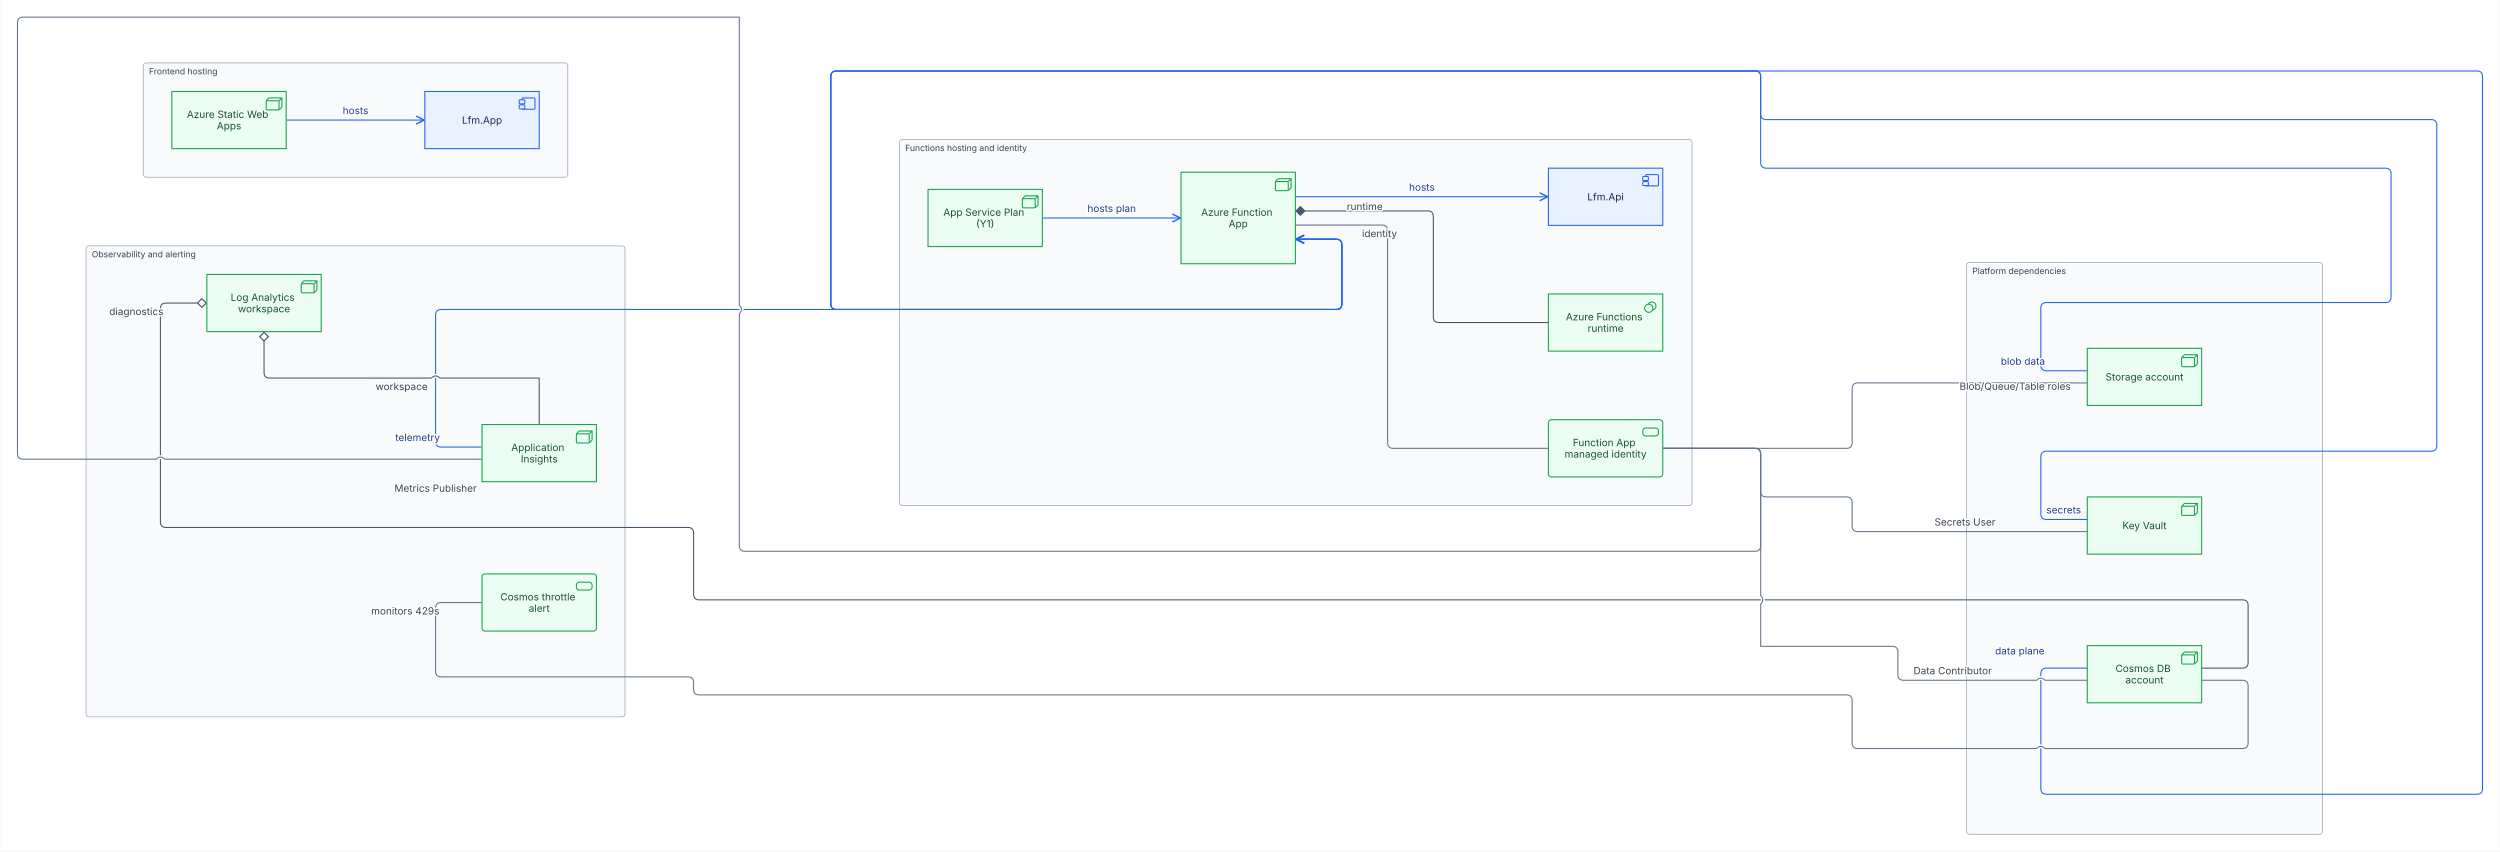
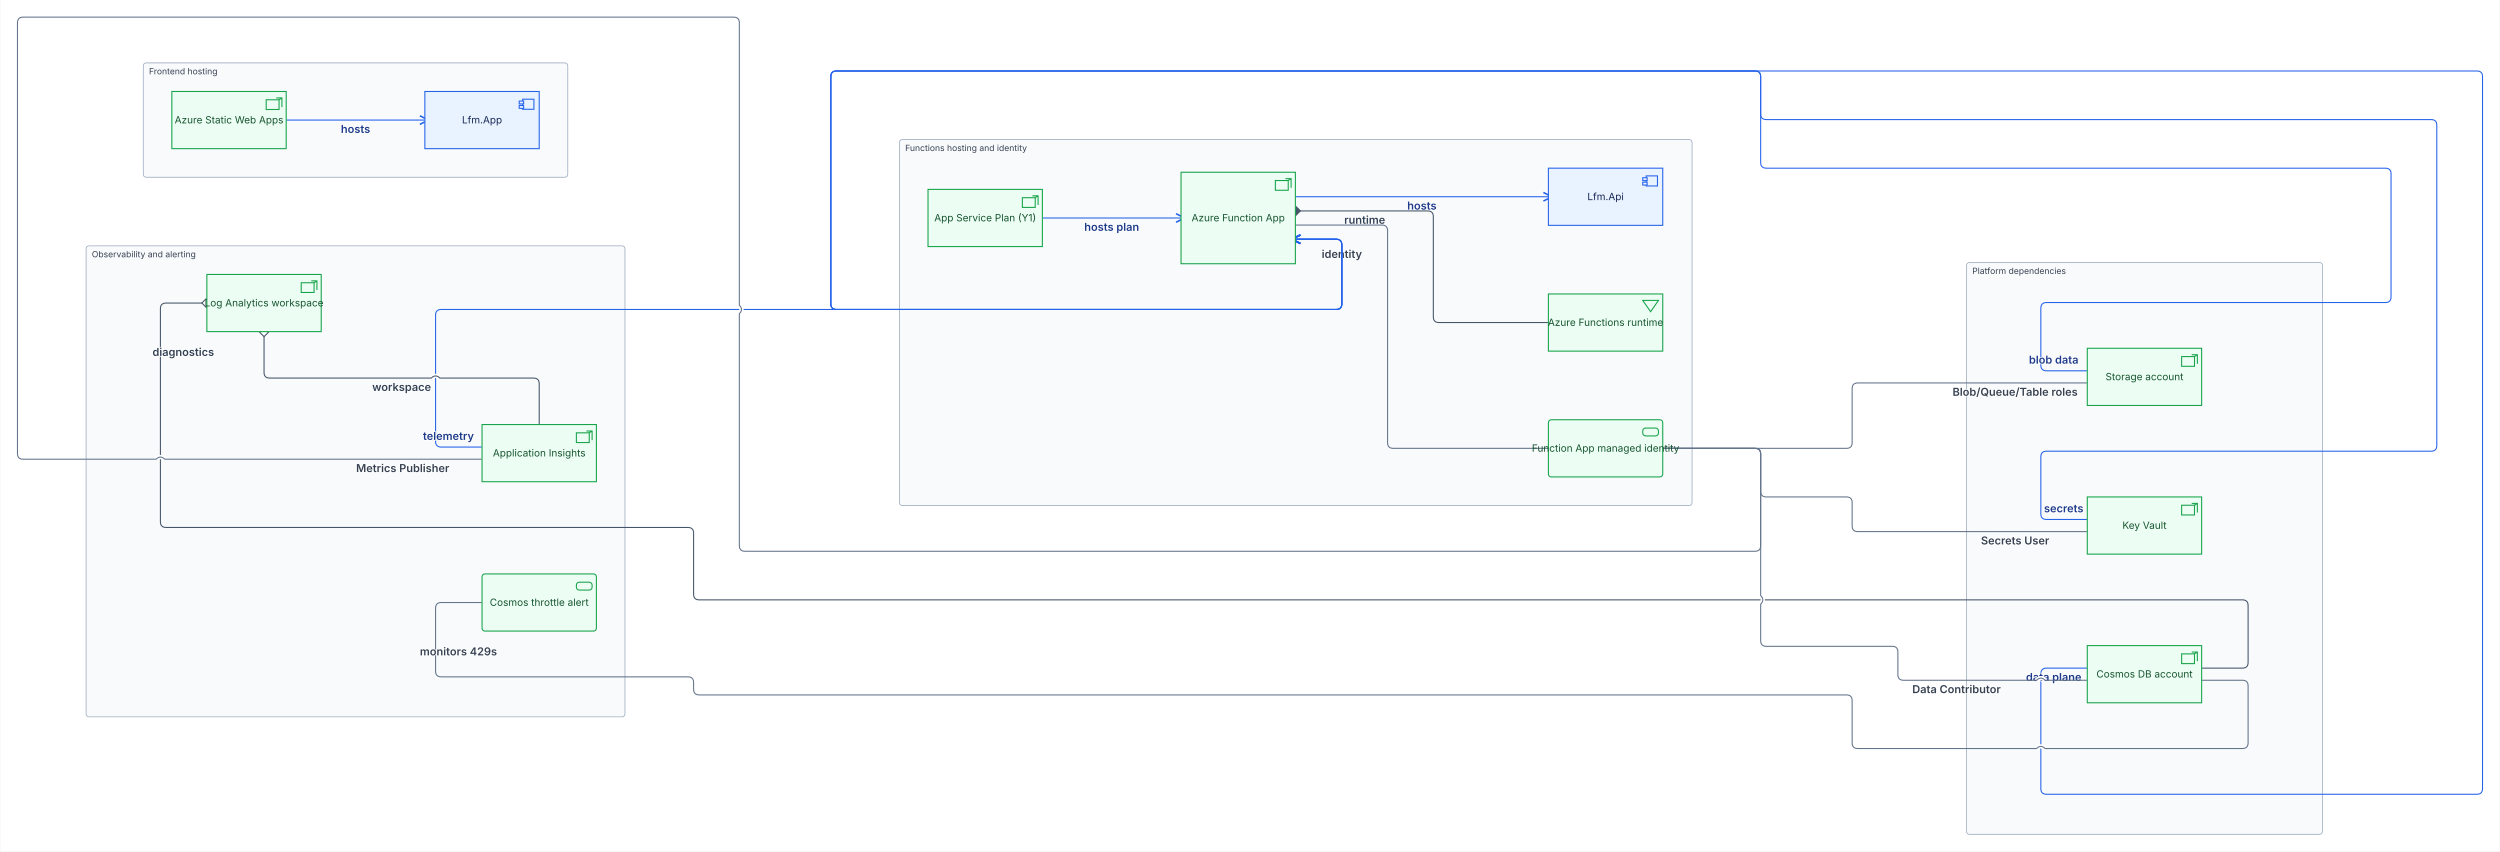
<svg xmlns="http://www.w3.org/2000/svg" width="3497" height="1191" viewBox="-12.0 -12.0 3497.0 1191.3">
  <rect x="-12.0" y="-12.0" width="3497.0" height="1191.3" fill="#ffffff" />
-   <g font-family="Inter, Arial, sans-serif" font-size="14.0">
+   <g font-family="Inter, Arial, sans-serif" font-size="14">
    <g data-dediren-group-id="technology-usage-frontend-hosting">
-       <rect x="188.0" y="76.0" width="594.0" height="160.0" rx="4.0" fill="#f8fafc" stroke="#94a3b8" stroke-width="1.0" />
-       <text x="196.0" y="92.0" fill="#374151" font-size="12.0">Frontend hosting</text>
+       <rect x="188.0" y="76.0" width="594.0" height="160.0" rx="4" fill="#f8fafc" stroke="#94a3b8" stroke-width="1" />
+       <text x="196.0" y="92.0" fill="#374151" font-size="12">Frontend hosting</text>
    </g>
    <g data-dediren-group-id="technology-usage-functions-hosting">
-       <rect x="1246.0" y="183.3" width="1109.0" height="512.0" rx="4.0" fill="#f8fafc" stroke="#94a3b8" stroke-width="1.0" />
-       <text x="1254.0" y="199.3" fill="#374151" font-size="12.0">Functions hosting and identity</text>
+       <rect x="1246.0" y="183.3" width="1109.0" height="512.0" rx="4" fill="#f8fafc" stroke="#94a3b8" stroke-width="1" />
+       <text x="1254.0" y="199.3" fill="#374151" font-size="12">Functions hosting and identity</text>
    </g>
    <g data-dediren-group-id="technology-usage-platform-dependencies">
-       <rect x="2739.0" y="355.3" width="498.0" height="800.0" rx="4.0" fill="#f8fafc" stroke="#94a3b8" stroke-width="1.0" />
-       <text x="2747.0" y="371.3" fill="#374151" font-size="12.0">Platform dependencies</text>
+       <rect x="2739.0" y="355.3" width="498.0" height="800.0" rx="4" fill="#f8fafc" stroke="#94a3b8" stroke-width="1" />
+       <text x="2747.0" y="371.3" fill="#374151" font-size="12">Platform dependencies</text>
    </g>
    <g data-dediren-group-id="technology-usage-observability">
-       <rect x="108.0" y="332.0" width="754.0" height="659.0" rx="4.0" fill="#f8fafc" stroke="#94a3b8" stroke-width="1.0" />
-       <text x="116.0" y="348.0" fill="#374151" font-size="12.0">Observability and alerting</text>
+       <rect x="108.0" y="332.0" width="754.0" height="659.0" rx="4" fill="#f8fafc" stroke="#94a3b8" stroke-width="1" />
+       <text x="116.0" y="348.0" fill="#374151" font-size="12">Observability and alerting</text>
    </g>
    <g data-dediren-edge-id="swa-hosts-app">
-       <defs>
-         <marker id="marker-end-swa-hosts-app" data-dediren-edge-marker-end="open_arrow" markerWidth="9" markerHeight="9" refX="8" refY="4.5" orient="auto" markerUnits="strokeWidth">
-           <path d="M 1 1 L 8 4.5 L 1 8" fill="none" stroke="#2563eb" stroke-width="1.3" stroke-linecap="round" stroke-linejoin="round" />
-         </marker>
-       </defs>
+       <marker id="marker-end-swa-hosts-app" data-dediren-edge-marker-end="open_arrow" markerWidth="10" markerHeight="10" refX="5" refY="5" orient="auto">
+         <path d="M 1 1 L 9 5 L 1 9" fill="none" stroke="#2563eb" stroke-width="1.5" />
+       </marker>
      <path d="M 389.0 156.0 L 581.0 156.0" fill="none" stroke="#2563eb" stroke-width="1.5" stroke-linecap="round" stroke-linejoin="round" marker-end="url(#marker-end-swa-hosts-app)" />
-       <text x="485.0" y="147.6" text-anchor="middle" fill="#1e3a8a" stroke="#ffffff" stroke-width="4" stroke-linejoin="round" paint-order="stroke">hosts</text>
+       <text x="485.0" y="174.0" text-anchor="middle" fill="none" font-size="15.4" font-weight="600" stroke="#ffffff" stroke-width="2">hosts</text>
+       <text x="485.0" y="174.0" text-anchor="middle" fill="#1e3a8a" font-size="15.4" font-weight="600">hosts</text>
    </g>
    <g data-dediren-edge-id="function-app-hosts-api">
-       <defs>
-         <marker id="marker-end-function-app-hosts-api" data-dediren-edge-marker-end="open_arrow" markerWidth="9" markerHeight="9" refX="8" refY="4.5" orient="auto" markerUnits="strokeWidth">
-           <path d="M 1 1 L 8 4.5 L 1 8" fill="none" stroke="#2563eb" stroke-width="1.3" stroke-linecap="round" stroke-linejoin="round" />
-         </marker>
-       </defs>
+       <marker id="marker-end-function-app-hosts-api" data-dediren-edge-marker-end="open_arrow" markerWidth="10" markerHeight="10" refX="5" refY="5" orient="auto">
+         <path d="M 1 1 L 9 5 L 1 9" fill="none" stroke="#2563eb" stroke-width="1.5" />
+       </marker>
      <path d="M 1801.0 263.3 L 2153.0 263.3" fill="none" stroke="#2563eb" stroke-width="1.5" stroke-linecap="round" stroke-linejoin="round" marker-end="url(#marker-end-function-app-hosts-api)" />
-       <text x="1977.0" y="254.9" text-anchor="middle" fill="#1e3a8a" stroke="#ffffff" stroke-width="4" stroke-linejoin="round" paint-order="stroke">hosts</text>
+       <text x="1977.0" y="281.3" text-anchor="middle" fill="none" font-size="15.4" font-weight="600" stroke="#ffffff" stroke-width="2">hosts</text>
+       <text x="1977.0" y="281.3" text-anchor="middle" fill="#1e3a8a" font-size="15.4" font-weight="600">hosts</text>
    </g>
    <g data-dediren-edge-id="plan-serves-function-app">
-       <defs>
-         <marker id="marker-end-plan-serves-function-app" data-dediren-edge-marker-end="open_arrow" markerWidth="9" markerHeight="9" refX="8" refY="4.5" orient="auto" markerUnits="strokeWidth">
-           <path d="M 1 1 L 8 4.5 L 1 8" fill="none" stroke="#2563eb" stroke-width="1.3" stroke-linecap="round" stroke-linejoin="round" />
-         </marker>
-       </defs>
+       <marker id="marker-end-plan-serves-function-app" data-dediren-edge-marker-end="open_arrow" markerWidth="10" markerHeight="10" refX="5" refY="5" orient="auto">
+         <path d="M 1 1 L 9 5 L 1 9" fill="none" stroke="#2563eb" stroke-width="1.5" />
+       </marker>
      <path d="M 1447.0 293.0 L 1639.0 293.0" fill="none" stroke="#2563eb" stroke-width="1.5" stroke-linecap="round" stroke-linejoin="round" marker-end="url(#marker-end-plan-serves-function-app)" />
-       <text x="1543.0" y="284.6" text-anchor="middle" fill="#1e3a8a" stroke="#ffffff" stroke-width="4" stroke-linejoin="round" paint-order="stroke">hosts plan</text>
+       <text x="1543.0" y="311.0" text-anchor="middle" fill="none" font-size="15.4" font-weight="600" stroke="#ffffff" stroke-width="2">hosts plan</text>
+       <text x="1543.0" y="311.0" text-anchor="middle" fill="#1e3a8a" font-size="15.4" font-weight="600">hosts plan</text>
    </g>
    <g data-dediren-edge-id="function-app-composes-runtime">
-       <defs>
-         <marker id="marker-start-function-app-composes-runtime" data-dediren-edge-marker-start="filled_diamond" markerWidth="10" markerHeight="10" refX="1" refY="5" orient="auto" markerUnits="strokeWidth">
-           <path d="M 1 5 L 5 1 L 9 5 L 5 9 z" fill="#475569" stroke="#475569" stroke-width="1.1" />
-         </marker>
-       </defs>
+       <marker id="marker-start-function-app-composes-runtime" data-dediren-edge-marker-start="filled_diamond" markerWidth="10" markerHeight="10" refX="5" refY="5" orient="auto">
+         <path d="M 1 5 L 5 1 L 9 5 L 5 9 Z" fill="#475569" stroke="#475569" stroke-width="1" />
+       </marker>
      <path d="M 1801.0 283.1 L 1985.0 283.1 Q 1993.0 283.1 1993.0 291.1 L 1993.0 431.3 Q 1993.0 439.3 2001.0 439.3 L 2153.0 439.3" fill="none" stroke="#475569" stroke-width="1.5" stroke-linecap="round" stroke-linejoin="round" marker-start="url(#marker-start-function-app-composes-runtime)" />
-       <text x="1897.0" y="281.9" text-anchor="middle" fill="#334155" stroke="#ffffff" stroke-width="4" stroke-linejoin="round" paint-order="stroke">runtime</text>
+       <text x="1897.0" y="301.1" text-anchor="middle" fill="none" font-size="15.4" font-weight="600" stroke="#ffffff" stroke-width="2">runtime</text>
+       <text x="1897.0" y="301.1" text-anchor="middle" fill="#334155" font-size="15.4" font-weight="600">runtime</text>
    </g>
    <g data-dediren-edge-id="function-app-has-managed-identity">
      <path d="M 1801.0 302.9 L 1921.0 302.9 Q 1929.0 302.9 1929.0 310.9 L 1929.0 607.3 Q 1929.0 615.3 1937.0 615.3 L 2153.0 615.3" fill="none" stroke="#64748b" stroke-width="1.5" stroke-linecap="round" stroke-linejoin="round" />
-       <text x="1917.7" y="319.7" text-anchor="middle" fill="#374151" stroke="#ffffff" stroke-width="4" stroke-linejoin="round" paint-order="stroke">identity</text>
+       <text x="1865.0" y="348.9" text-anchor="middle" fill="none" font-size="15.4" font-weight="600" stroke="#ffffff" stroke-width="2">identity</text>
+       <text x="1865.0" y="348.9" text-anchor="middle" fill="#374151" font-size="15.4" font-weight="600">identity</text>
    </g>
    <g data-dediren-edge-id="cosmos-serves-function-app">
-       <defs>
-         <marker id="marker-end-cosmos-serves-function-app" data-dediren-edge-marker-end="open_arrow" markerWidth="9" markerHeight="9" refX="8" refY="4.5" orient="auto" markerUnits="strokeWidth">
-           <path d="M 1 1 L 8 4.5 L 1 8" fill="none" stroke="#2563eb" stroke-width="1.3" stroke-linecap="round" stroke-linejoin="round" />
-         </marker>
-       </defs>
+       <marker id="marker-end-cosmos-serves-function-app" data-dediren-edge-marker-end="open_arrow" markerWidth="10" markerHeight="10" refX="5" refY="5" orient="auto">
+         <path d="M 1 1 L 9 5 L 1 9" fill="none" stroke="#2563eb" stroke-width="1.5" />
+       </marker>
      <path d="M 2907.0 922.8 L 2851.0 922.8 Q 2843.0 922.8 2843.0 930.8 L 2843.0 1091.3 Q 2843.0 1099.3 2851.0 1099.3 L 2988.0 1099.3 L 3269.0 1099.3 L 3453.0 1099.3 Q 3461.0 1099.3 3461.0 1091.3 L 3461.0 95.3 Q 3461.0 87.3 3453.0 87.3 L 2988.0 87.3 L 1800.5 87.3 L 1158.0 87.3 Q 1150.0 87.3 1150.0 95.3 L 1150.0 413.0 Q 1150.0 421.0 1158.0 421.0 L 1214.0 421.0 L 1366.5 421.0 L 1543.0 421.0 L 1720.0 421.0 L 1857.0 421.0 Q 1865.0 421.0 1865.0 413.0 L 1865.0 330.7 Q 1865.0 322.7 1857.0 322.7 L 1801.0 322.7" fill="none" stroke="#2563eb" stroke-width="1.5" stroke-linecap="round" stroke-linejoin="round" marker-end="url(#marker-end-cosmos-serves-function-app)" />
-       <text x="2813.6" y="903.6" text-anchor="middle" fill="#1e3a8a" stroke="#ffffff" stroke-width="4" stroke-linejoin="round" paint-order="stroke">data plane</text>
+       <text x="2861.0" y="940.8" text-anchor="middle" fill="none" font-size="15.4" font-weight="600" stroke="#ffffff" stroke-width="2">data plane</text>
+       <text x="2861.0" y="940.8" text-anchor="middle" fill="#1e3a8a" font-size="15.4" font-weight="600">data plane</text>
    </g>
    <g data-dediren-edge-id="storage-serves-function-app">
-       <defs>
-         <marker id="marker-end-storage-serves-function-app" data-dediren-edge-marker-end="open_arrow" markerWidth="9" markerHeight="9" refX="8" refY="4.5" orient="auto" markerUnits="strokeWidth">
-           <path d="M 1 1 L 8 4.5 L 1 8" fill="none" stroke="#2563eb" stroke-width="1.3" stroke-linecap="round" stroke-linejoin="round" />
-         </marker>
-       </defs>
+       <marker id="marker-end-storage-serves-function-app" data-dediren-edge-marker-end="open_arrow" markerWidth="10" markerHeight="10" refX="5" refY="5" orient="auto">
+         <path d="M 1 1 L 9 5 L 1 9" fill="none" stroke="#2563eb" stroke-width="1.5" />
+       </marker>
      <path d="M 2907.0 506.8 L 2851.0 506.8 Q 2843.0 506.8 2843.0 498.8 L 2843.0 419.3 Q 2843.0 411.3 2851.0 411.3 L 2988.0 411.3 L 3269.0 411.3 L 3325.0 411.3 Q 3333.0 411.3 3333.0 403.3 L 3333.0 231.3 Q 3333.0 223.3 3325.0 223.3 L 2988.0 223.3 L 2459.0 223.3 Q 2451.0 223.3 2451.0 215.3 L 2451.0 95.3 Q 2451.0 87.3 2443.0 87.3 L 1800.5 87.3 L 1158.0 87.3 Q 1150.0 87.3 1150.0 95.3 L 1150.0 413.0 Q 1150.0 421.0 1158.0 421.0 L 1214.0 421.0 L 1366.5 421.0 L 1543.0 421.0 L 1720.0 421.0 L 1857.0 421.0 Q 1865.0 421.0 1865.0 413.0 L 1865.0 330.7 Q 1865.0 322.7 1857.0 322.7 L 1801.0 322.7" fill="none" stroke="#2563eb" stroke-width="1.5" stroke-linecap="round" stroke-linejoin="round" marker-end="url(#marker-end-storage-serves-function-app)" />
-       <text x="2817.9" y="498.4" text-anchor="middle" fill="#1e3a8a" stroke="#ffffff" stroke-width="4" stroke-linejoin="round" paint-order="stroke">blob data</text>
+       <text x="2861.0" y="496.8" text-anchor="middle" fill="none" font-size="15.4" font-weight="600" stroke="#ffffff" stroke-width="2">blob data</text>
+       <text x="2861.0" y="496.8" text-anchor="middle" fill="#1e3a8a" font-size="15.4" font-weight="600">blob data</text>
    </g>
    <g data-dediren-edge-id="key-vault-serves-function-app">
-       <defs>
-         <marker id="marker-end-key-vault-serves-function-app" data-dediren-edge-marker-end="open_arrow" markerWidth="9" markerHeight="9" refX="8" refY="4.5" orient="auto" markerUnits="strokeWidth">
-           <path d="M 1 1 L 8 4.5 L 1 8" fill="none" stroke="#2563eb" stroke-width="1.3" stroke-linecap="round" stroke-linejoin="round" />
-         </marker>
-       </defs>
+       <marker id="marker-end-key-vault-serves-function-app" data-dediren-edge-marker-end="open_arrow" markerWidth="10" markerHeight="10" refX="5" refY="5" orient="auto">
+         <path d="M 1 1 L 9 5 L 1 9" fill="none" stroke="#2563eb" stroke-width="1.5" />
+       </marker>
      <path d="M 2907.0 714.8 L 2851.0 714.8 Q 2843.0 714.8 2843.0 706.8 L 2843.0 627.3 Q 2843.0 619.3 2851.0 619.3 L 2988.0 619.3 L 3269.0 619.3 L 3389.0 619.3 Q 3397.0 619.3 3397.0 611.3 L 3397.0 163.3 Q 3397.0 155.3 3389.0 155.3 L 2988.0 155.3 L 2459.0 155.3 Q 2451.0 155.3 2451.0 147.3 L 2451.0 95.3 Q 2451.0 87.3 2443.0 87.3 L 1800.5 87.3 L 1158.0 87.3 Q 1150.0 87.3 1150.0 95.3 L 1150.0 413.0 Q 1150.0 421.0 1158.0 421.0 L 1214.0 421.0 L 1366.5 421.0 L 1543.0 421.0 L 1720.0 421.0 L 1857.0 421.0 Q 1865.0 421.0 1865.0 413.0 L 1865.0 330.7 Q 1865.0 322.7 1857.0 322.7 L 1801.0 322.7" fill="none" stroke="#2563eb" stroke-width="1.5" stroke-linecap="round" stroke-linejoin="round" marker-end="url(#marker-end-key-vault-serves-function-app)" />
-       <text x="2875.0" y="706.4" text-anchor="middle" fill="#1e3a8a" stroke="#ffffff" stroke-width="4" stroke-linejoin="round" paint-order="stroke">secrets</text>
+       <text x="2875.0" y="704.8" text-anchor="middle" fill="none" font-size="15.4" font-weight="600" stroke="#ffffff" stroke-width="2">secrets</text>
+       <text x="2875.0" y="704.8" text-anchor="middle" fill="#1e3a8a" font-size="15.4" font-weight="600">secrets</text>
    </g>
    <g data-dediren-edge-id="app-insights-serves-function-app">
-       <defs>
-         <marker id="marker-end-app-insights-serves-function-app" data-dediren-edge-marker-end="open_arrow" markerWidth="9" markerHeight="9" refX="8" refY="4.5" orient="auto" markerUnits="strokeWidth">
-           <path d="M 1 1 L 8 4.5 L 1 8" fill="none" stroke="#2563eb" stroke-width="1.3" stroke-linecap="round" stroke-linejoin="round" />
-         </marker>
-       </defs>
+       <marker id="marker-end-app-insights-serves-function-app" data-dediren-edge-marker-end="open_arrow" markerWidth="10" markerHeight="10" refX="5" refY="5" orient="auto">
+         <path d="M 1 1 L 9 5 L 1 9" fill="none" stroke="#2563eb" stroke-width="1.5" />
+       </marker>
      <path d="M 661.0 613.5 L 605.0 613.5 Q 597.0 613.5 597.0 605.5 L 597.0 429.0 Q 597.0 421.0 605.0 421.0 L 741.5 421.0 L 894.0 421.0 L 1214.0 421.0 L 1366.5 421.0 L 1543.0 421.0 L 1720.0 421.0 L 1857.0 421.0 Q 1865.0 421.0 1865.0 413.0 L 1865.0 330.7 Q 1865.0 322.7 1857.0 322.7 L 1801.0 322.7" fill="none" stroke="#2563eb" stroke-width="1.5" stroke-linecap="round" stroke-linejoin="round" marker-end="url(#marker-end-app-insights-serves-function-app)" />
-       <text x="571.9" y="605.1" text-anchor="middle" fill="#1e3a8a" stroke="#ffffff" stroke-width="4" stroke-linejoin="round" paint-order="stroke">telemetry</text>
+       <text x="615.0" y="603.5" text-anchor="middle" fill="none" font-size="15.4" font-weight="600" stroke="#ffffff" stroke-width="2">telemetry</text>
+       <text x="615.0" y="603.5" text-anchor="middle" fill="#1e3a8a" font-size="15.4" font-weight="600">telemetry</text>
    </g>
    <g data-dediren-edge-id="log-analytics-aggregates-app-insights">
-       <defs>
-         <marker id="marker-start-log-analytics-aggregates-app-insights" data-dediren-edge-marker-start="hollow_diamond" markerWidth="10" markerHeight="10" refX="1" refY="5" orient="auto" markerUnits="strokeWidth">
-           <path d="M 1 5 L 5 1 L 9 5 L 5 9 z" fill="#ffffff" stroke="#475569" stroke-width="1.1" />
-         </marker>
-       </defs>
+       <marker id="marker-start-log-analytics-aggregates-app-insights" data-dediren-edge-marker-start="hollow_diamond" markerWidth="10" markerHeight="10" refX="5" refY="5" orient="auto">
+         <path d="M 1 5 L 5 1 L 9 5 L 5 9 Z" fill="#ffffff" stroke="#475569" stroke-width="1" />
+       </marker>
      <g data-dediren-line-jump-masks="log-analytics-aggregates-app-insights">
-         <path d="M 591.0 517.0 Q 597.0 511.0 603.0 517.0" fill="none" stroke="#ffffff" stroke-width="5.5" stroke-linecap="round" stroke-linejoin="round" />
-       </g>
-       <path d="M 357.0 453.0 L 357.0 509.0 Q 357.0 517.0 365.0 517.0 L 591.0 517.0 Q 597.0 511.0 603.0 517.0 L 742.0 517.0 L 742.0 581.0" fill="none" stroke="#475569" stroke-width="1.5" stroke-linecap="round" stroke-linejoin="round" marker-start="url(#marker-start-log-analytics-aggregates-app-insights)" />
-       <text x="549.5" y="533.8" text-anchor="middle" fill="#334155" stroke="#ffffff" stroke-width="4" stroke-linejoin="round" paint-order="stroke">workspace</text>
+         <path d="M 591.0 517.0 Q 597.0 511.0 603.0 517.0" fill="none" stroke="#ffffff" stroke-width="6" />
+       </g>
+       <path d="M 357.0 453.0 L 357.0 509.0 Q 357.0 517.0 365.0 517.0 L 591.0 517.0 Q 597.0 511.0 603.0 517.0 L 734.0 517.0 Q 742.0 517.0 742.0 525.0 L 742.0 581.0" fill="none" stroke="#475569" stroke-width="1.5" stroke-linecap="round" stroke-linejoin="round" marker-start="url(#marker-start-log-analytics-aggregates-app-insights)" />
+       <text x="549.5" y="535.0" text-anchor="middle" fill="none" font-size="15.4" font-weight="600" stroke="#ffffff" stroke-width="2">workspace</text>
+       <text x="549.5" y="535.0" text-anchor="middle" fill="#334155" font-size="15.4" font-weight="600">workspace</text>
    </g>
    <g data-dediren-edge-id="log-analytics-aggregates-diagnostics">
-       <defs>
-         <marker id="marker-start-log-analytics-aggregates-diagnostics" data-dediren-edge-marker-start="hollow_diamond" markerWidth="10" markerHeight="10" refX="1" refY="5" orient="auto" markerUnits="strokeWidth">
-           <path d="M 1 5 L 5 1 L 9 5 L 5 9 z" fill="#ffffff" stroke="#475569" stroke-width="1.1" />
-         </marker>
-       </defs>
+       <marker id="marker-start-log-analytics-aggregates-diagnostics" data-dediren-edge-marker-start="hollow_diamond" markerWidth="10" markerHeight="10" refX="5" refY="5" orient="auto">
+         <path d="M 1 5 L 5 1 L 9 5 L 5 9 Z" fill="#ffffff" stroke="#475569" stroke-width="1" />
+       </marker>
      <path d="M 276.0 412.0 L 220.0 412.0 Q 212.0 412.0 212.0 420.0 L 212.0 718.0 Q 212.0 726.0 220.0 726.0 L 356.5 726.0 L 533.0 726.0 L 741.5 726.0 L 894.0 726.0 L 950.0 726.0 Q 958.0 726.0 958.0 734.0 L 958.0 819.3 Q 958.0 827.3 966.0 827.3 L 1086.0 827.3 L 2515.0 827.3 L 2707.0 827.3 L 2988.0 827.3 L 3125.0 827.3 Q 3133.0 827.3 3133.0 835.3 L 3133.0 914.8 Q 3133.0 922.8 3125.0 922.8 L 3069.0 922.8" fill="none" stroke="#475569" stroke-width="1.5" stroke-linecap="round" stroke-linejoin="round" marker-start="url(#marker-start-log-analytics-aggregates-diagnostics)" />
-       <text x="178.3" y="428.8" text-anchor="middle" fill="#334155" stroke="#ffffff" stroke-width="4" stroke-linejoin="round" paint-order="stroke">diagnostics</text>
+       <text x="244.0" y="486.0" text-anchor="middle" fill="none" font-size="15.4" font-weight="600" stroke="#ffffff" stroke-width="2">diagnostics</text>
+       <text x="244.0" y="486.0" text-anchor="middle" fill="#334155" font-size="15.4" font-weight="600">diagnostics</text>
    </g>
    <g data-dediren-edge-id="managed-identity-accesses-key-vault">
      <path d="M 2315.0 615.3 L 2387.0 615.3 L 2443.0 615.3 Q 2451.0 615.3 2451.0 623.3 L 2451.0 675.3 Q 2451.0 683.3 2459.0 683.3 L 2571.0 683.3 Q 2579.0 683.3 2579.0 691.3 L 2579.0 723.8 Q 2579.0 731.8 2587.0 731.8 L 2707.0 731.8 L 2907.0 731.8" fill="none" stroke="#64748b" stroke-width="1.5" stroke-linecap="round" stroke-linejoin="round" />
-       <text x="2736.9" y="723.4" text-anchor="middle" fill="#374151" stroke="#ffffff" stroke-width="4" stroke-linejoin="round" paint-order="stroke">Secrets User</text>
+       <text x="2807.0" y="749.8" text-anchor="middle" fill="none" font-size="15.4" font-weight="600" stroke="#ffffff" stroke-width="2">Secrets User</text>
+       <text x="2807.0" y="749.8" text-anchor="middle" fill="#374151" font-size="15.4" font-weight="600">Secrets User</text>
    </g>
    <g data-dediren-edge-id="managed-identity-accesses-cosmos">
      <g data-dediren-line-jump-masks="managed-identity-accesses-cosmos">
-         <path d="M 2451.0 821.3 Q 2457.0 827.3 2451.0 833.3" fill="none" stroke="#ffffff" stroke-width="5.5" stroke-linecap="round" stroke-linejoin="round" />
-         <path d="M 2837.0 939.8 Q 2843.0 933.8 2849.0 939.8" fill="none" stroke="#ffffff" stroke-width="5.5" stroke-linecap="round" stroke-linejoin="round" />
-       </g>
-       <path d="M 2315.0 615.3 L 2387.0 615.3 L 2443.0 615.3 Q 2451.0 615.3 2451.0 623.3 L 2451.0 821.3 Q 2457.0 827.3 2451.0 833.3 L 2451.0 892.3 L 2635.0 892.3 Q 2643.0 892.3 2643.0 900.3 L 2643.0 931.8 Q 2643.0 939.8 2651.0 939.8 L 2707.0 939.8 L 2837.0 939.8 Q 2843.0 933.8 2849.0 939.8 L 2907.0 939.8" fill="none" stroke="#64748b" stroke-width="1.5" stroke-linecap="round" stroke-linejoin="round" />
-       <text x="2719.6" y="931.4" text-anchor="middle" fill="#374151" stroke="#ffffff" stroke-width="4" stroke-linejoin="round" paint-order="stroke">Data Contributor</text>
+         <path d="M 2451.0 821.3 Q 2457.0 827.3 2451.0 833.3" fill="none" stroke="#ffffff" stroke-width="6" />
+         <path d="M 2837.0 939.8 Q 2843.0 933.8 2849.0 939.8" fill="none" stroke="#ffffff" stroke-width="6" />
+       </g>
+       <path d="M 2315.0 615.3 L 2387.0 615.3 L 2443.0 615.3 Q 2451.0 615.3 2451.0 623.3 L 2451.0 821.3 Q 2457.0 827.3 2451.0 833.3 L 2451.0 884.3 Q 2451.0 892.3 2459.0 892.3 L 2635.0 892.3 Q 2643.0 892.3 2643.0 900.3 L 2643.0 931.8 Q 2643.0 939.8 2651.0 939.8 L 2707.0 939.8 L 2837.0 939.8 Q 2843.0 933.8 2849.0 939.8 L 2907.0 939.8" fill="none" stroke="#64748b" stroke-width="1.5" stroke-linecap="round" stroke-linejoin="round" />
+       <text x="2725.0" y="957.8" text-anchor="middle" fill="none" font-size="15.4" font-weight="600" stroke="#ffffff" stroke-width="2">Data Contributor</text>
+       <text x="2725.0" y="957.8" text-anchor="middle" fill="#374151" font-size="15.4" font-weight="600">Data Contributor</text>
    </g>
    <g data-dediren-edge-id="managed-identity-accesses-storage">
      <path d="M 2315.0 615.3 L 2387.0 615.3 L 2571.0 615.3 Q 2579.0 615.3 2579.0 607.3 L 2579.0 531.8 Q 2579.0 523.8 2587.0 523.8 L 2707.0 523.8 L 2907.0 523.8" fill="none" stroke="#64748b" stroke-width="1.5" stroke-linecap="round" stroke-linejoin="round" />
-       <text x="2807.0" y="533.4" text-anchor="middle" fill="#374151" stroke="#ffffff" stroke-width="4" stroke-linejoin="round" paint-order="stroke">Blob/Queue/Table roles</text>
+       <text x="2807.0" y="541.8" text-anchor="middle" fill="none" font-size="15.4" font-weight="600" stroke="#ffffff" stroke-width="2">Blob/Queue/Table roles</text>
+       <text x="2807.0" y="541.8" text-anchor="middle" fill="#374151" font-size="15.4" font-weight="600">Blob/Queue/Table roles</text>
    </g>
    <g data-dediren-edge-id="managed-identity-accesses-app-insights">
      <g data-dediren-line-jump-masks="managed-identity-accesses-app-insights">
-         <path d="M 1022.0 427.0 Q 1028.0 421.0 1022.0 415.0" fill="none" stroke="#ffffff" stroke-width="5.5" stroke-linecap="round" stroke-linejoin="round" />
-         <path d="M 206.0 630.5 Q 212.0 624.5 218.0 630.5" fill="none" stroke="#ffffff" stroke-width="5.5" stroke-linecap="round" stroke-linejoin="round" />
-       </g>
-       <path d="M 2315.0 615.3 L 2387.0 615.3 L 2443.0 615.3 Q 2451.0 615.3 2451.0 623.3 L 2451.0 751.3 Q 2451.0 759.3 2443.0 759.3 L 1800.5 759.3 L 1030.0 759.3 Q 1022.0 759.3 1022.0 751.3 L 1022.0 427.0 Q 1028.0 421.0 1022.0 415.0 L 1022.0 12.0 L 485.0 12.0 L 20.0 12.0 Q 12.0 12.0 12.0 20.0 L 12.0 622.5 Q 12.0 630.5 20.0 630.5 L 76.0 630.5 L 206.0 630.5 Q 212.0 624.5 218.0 630.5 L 356.5 630.5 L 533.0 630.5 L 661.0 630.5" fill="none" stroke="#64748b" stroke-width="1.5" stroke-linecap="round" stroke-linejoin="round" />
-       <text x="597.0" y="676.1" text-anchor="middle" fill="#374151" stroke="#ffffff" stroke-width="4" stroke-linejoin="round" paint-order="stroke">Metrics Publisher</text>
+         <path d="M 1022.0 415.0 Q 1028.0 421.0 1022.0 427.0" fill="none" stroke="#ffffff" stroke-width="6" />
+         <path d="M 206.0 630.5 Q 212.0 624.5 218.0 630.5" fill="none" stroke="#ffffff" stroke-width="6" />
+       </g>
+       <path d="M 2315.0 615.3 L 2387.0 615.3 L 2443.0 615.3 Q 2451.0 615.3 2451.0 623.3 L 2451.0 751.3 Q 2451.0 759.3 2443.0 759.3 L 1800.5 759.3 L 1030.0 759.3 Q 1022.0 759.3 1022.0 751.3 L 1022.0 427.0 Q 1028.0 421.0 1022.0 415.0 L 1022.0 20.0 Q 1022.0 12.0 1014.0 12.0 L 485.0 12.0 L 20.0 12.0 Q 12.0 12.0 12.0 20.0 L 12.0 622.5 Q 12.0 630.5 20.0 630.5 L 76.0 630.5 L 206.0 630.5 Q 212.0 624.5 218.0 630.5 L 356.5 630.5 L 533.0 630.5 L 661.0 630.5" fill="none" stroke="#64748b" stroke-width="1.5" stroke-linecap="round" stroke-linejoin="round" />
+       <text x="551.0" y="648.5" text-anchor="middle" fill="none" font-size="15.4" font-weight="600" stroke="#ffffff" stroke-width="2">Metrics Publisher</text>
+       <text x="551.0" y="648.5" text-anchor="middle" fill="#374151" font-size="15.4" font-weight="600">Metrics Publisher</text>
    </g>
    <g data-dediren-edge-id="cosmos-throttle-alert-monitors-cosmos">
      <g data-dediren-line-jump-masks="cosmos-throttle-alert-monitors-cosmos">
-         <path d="M 2837.0 1035.3 Q 2843.0 1029.3 2849.0 1035.3" fill="none" stroke="#ffffff" stroke-width="5.5" stroke-linecap="round" stroke-linejoin="round" />
+         <path d="M 2837.0 1035.3 Q 2843.0 1029.3 2849.0 1035.3" fill="none" stroke="#ffffff" stroke-width="6" />
      </g>
      <path d="M 661.0 831.0 L 605.0 831.0 Q 597.0 831.0 597.0 839.0 L 597.0 927.0 Q 597.0 935.0 605.0 935.0 L 741.5 935.0 L 894.0 935.0 L 950.0 935.0 Q 958.0 935.0 958.0 943.0 L 958.0 952.3 Q 958.0 960.3 966.0 960.3 L 1086.0 960.3 L 2515.0 960.3 L 2571.0 960.3 Q 2579.0 960.3 2579.0 968.3 L 2579.0 1027.3 Q 2579.0 1035.3 2587.0 1035.3 L 2707.0 1035.3 L 2837.0 1035.3 Q 2843.0 1029.3 2849.0 1035.3 L 2988.0 1035.3 L 3125.0 1035.3 Q 3133.0 1035.3 3133.0 1027.3 L 3133.0 947.8 Q 3133.0 939.8 3125.0 939.8 L 3069.0 939.8" fill="none" stroke="#64748b" stroke-width="1.5" stroke-linecap="round" stroke-linejoin="round" />
-       <text x="554.6" y="847.8" text-anchor="middle" fill="#374151" stroke="#ffffff" stroke-width="4" stroke-linejoin="round" paint-order="stroke">monitors 429s</text>
+       <text x="629.0" y="905.0" text-anchor="middle" fill="none" font-size="15.4" font-weight="600" stroke="#ffffff" stroke-width="2">monitors 429s</text>
+       <text x="629.0" y="905.0" text-anchor="middle" fill="#374151" font-size="15.4" font-weight="600">monitors 429s</text>
    </g>
    <g data-dediren-node-id="static-web-apps">
      <rect data-dediren-node-shape="archimate_rectangle" x="228.0" y="116.0" width="160.0" height="80.0" rx="0" fill="#ecfdf3" stroke="#16a34a" stroke-width="1.5" />
      <g data-dediren-node-decorator="archimate_technology_node" data-dediren-icon-kind="node" data-dediren-icon-size="22">
-         <rect x="360.0" y="129.0" width="18.0" height="12.8" rx="1.5" fill="#ecfdf3" stroke="#16a34a" stroke-width="1.5" />
-         <path data-dediren-icon-part="node-3d-edges" d="M 360.0 129.0 L 364.0 125.0 L 382.0 125.0 L 378.0 129.0 M 378.0 129.0 L 382.0 125.0 M 378.0 141.7 L 382.0 137.8 M 382.0 125.0 L 382.0 137.8" fill="none" stroke="#16a34a" stroke-width="1.5" stroke-linejoin="round" />
-       </g>
-       <text x="308.0" y="147.9" text-anchor="middle" dominant-baseline="middle" fill="#14532d" font-size="14.0">
-         <tspan x="308.0" dy="0">Azure Static Web</tspan>
-         <tspan x="308.0" dy="16.0">Apps</tspan>
-       </text>
+         <rect x="360.0" y="127.6" width="18.0" height="13.6" fill="#ecfdf3" stroke="#16a34a" stroke-width="1.5" />
+         <path data-dediren-icon-part="node-3d-edges" d="M 374.1 125.0 L 382.0 125.0 L 382.0 137.8 M 378.0 127.6 L 382.0 125.0" fill="none" stroke="#16a34a" stroke-width="1.5" />
+       </g>
+       <text x="308.0" y="160.7" text-anchor="middle" fill="#14532d">Azure Static Web Apps</text>
    </g>
    <g data-dediren-node-id="function-app">
      <rect data-dediren-node-shape="archimate_rectangle" x="1640.0" y="229.0" width="160.0" height="128.0" rx="0" fill="#ecfdf3" stroke="#16a34a" stroke-width="1.5" />
      <g data-dediren-node-decorator="archimate_technology_node" data-dediren-icon-kind="node" data-dediren-icon-size="22">
-         <rect x="1772.0" y="242.0" width="18.0" height="12.8" rx="1.5" fill="#ecfdf3" stroke="#16a34a" stroke-width="1.5" />
-         <path data-dediren-icon-part="node-3d-edges" d="M 1772.0 242.0 L 1776.0 238.0 L 1794.0 238.0 L 1790.0 242.0 M 1790.0 242.0 L 1794.0 238.0 M 1790.0 254.7 L 1794.0 250.8 M 1794.0 238.0 L 1794.0 250.8" fill="none" stroke="#16a34a" stroke-width="1.5" stroke-linejoin="round" />
-       </g>
-       <text x="1720.0" y="284.9" text-anchor="middle" dominant-baseline="middle" fill="#14532d" font-size="14.0">
-         <tspan x="1720.0" dy="0">Azure Function</tspan>
-         <tspan x="1720.0" dy="16.0">App</tspan>
-       </text>
+         <rect x="1772.0" y="240.6" width="18.0" height="13.6" fill="#ecfdf3" stroke="#16a34a" stroke-width="1.5" />
+         <path data-dediren-icon-part="node-3d-edges" d="M 1786.1 238.0 L 1794.0 238.0 L 1794.0 250.8 M 1790.0 240.6 L 1794.0 238.0" fill="none" stroke="#16a34a" stroke-width="1.5" />
+       </g>
+       <text x="1720.0" y="297.7" text-anchor="middle" fill="#14532d">Azure Function App</text>
    </g>
    <g data-dediren-node-id="app-service-plan">
      <rect data-dediren-node-shape="archimate_rectangle" x="1286.0" y="253.0" width="160.0" height="80.0" rx="0" fill="#ecfdf3" stroke="#16a34a" stroke-width="1.5" />
      <g data-dediren-node-decorator="archimate_technology_node" data-dediren-icon-kind="node" data-dediren-icon-size="22">
-         <rect x="1418.0" y="266.0" width="18.0" height="12.8" rx="1.5" fill="#ecfdf3" stroke="#16a34a" stroke-width="1.5" />
-         <path data-dediren-icon-part="node-3d-edges" d="M 1418.0 266.0 L 1422.0 262.0 L 1440.0 262.0 L 1436.0 266.0 M 1436.0 266.0 L 1440.0 262.0 M 1436.0 278.7 L 1440.0 274.8 M 1440.0 262.0 L 1440.0 274.8" fill="none" stroke="#16a34a" stroke-width="1.5" stroke-linejoin="round" />
-       </g>
-       <text x="1366.0" y="284.9" text-anchor="middle" dominant-baseline="middle" fill="#14532d" font-size="14.0">
-         <tspan x="1366.0" dy="0">App Service Plan</tspan>
-         <tspan x="1366.0" dy="16.0">(Y1)</tspan>
-       </text>
+         <rect x="1418.0" y="264.6" width="18.0" height="13.6" fill="#ecfdf3" stroke="#16a34a" stroke-width="1.5" />
+         <path data-dediren-icon-part="node-3d-edges" d="M 1432.1 262.0 L 1440.0 262.0 L 1440.0 274.8 M 1436.0 264.6 L 1440.0 262.0" fill="none" stroke="#16a34a" stroke-width="1.5" />
+       </g>
+       <text x="1366.0" y="297.7" text-anchor="middle" fill="#14532d">App Service Plan (Y1)</text>
    </g>
    <g data-dediren-node-id="functions-runtime">
      <rect data-dediren-node-shape="archimate_rectangle" x="2154.0" y="399.3" width="160.0" height="80.0" rx="0" fill="#ecfdf3" stroke="#16a34a" stroke-width="1.5" />
      <g data-dediren-node-decorator="archimate_system_software" data-dediren-icon-kind="system_software" data-dediren-icon-size="22">
-         <ellipse data-dediren-icon-part="system-software-disks" cx="2298.8" cy="416.2" rx="5.7" ry="5.7" fill="none" stroke="#16a34a" stroke-width="1.5" />
-         <ellipse data-dediren-icon-part="system-software-disks" cx="2294.4" cy="419.3" rx="5.7" ry="5.7" fill="#ecfdf3" stroke="#16a34a" stroke-width="1.5" />
-       </g>
-       <text x="2234.0" y="431.2" text-anchor="middle" dominant-baseline="middle" fill="#14532d" font-size="14.0">
-         <tspan x="2234.0" dy="0">Azure Functions</tspan>
-         <tspan x="2234.0" dy="16.0">runtime</tspan>
-       </text>
+         <path data-dediren-icon-part="system_software" d="M 2286 408.3 L 2308 408.3 L 2297 424.14 Z" fill="#ecfdf3" stroke="#16a34a" stroke-width="1.5" />
+       </g>
+       <text x="2234.0" y="444.0" text-anchor="middle" fill="#14532d">Azure Functions runtime</text>
    </g>
    <g data-dediren-node-id="managed-identity">
-       <rect data-dediren-node-shape="archimate_rounded_rectangle" x="2154.0" y="575.3" width="160.0" height="80.0" rx="4.0" fill="#ecfdf3" stroke="#16a34a" stroke-width="1.5" />
+       <rect data-dediren-node-shape="archimate_rounded_rectangle" x="2154.0" y="575.3" width="160.0" height="80.0" rx="4" fill="#ecfdf3" stroke="#16a34a" stroke-width="1.5" />
      <g data-dediren-node-decorator="archimate_technology_service" data-dediren-icon-kind="service" data-dediren-icon-size="22">
        <rect x="2286.0" y="586.9" width="22.0" height="11.0" rx="4.0" fill="#ecfdf3" stroke="#16a34a" stroke-width="1.5" />
      </g>
-       <text x="2234.0" y="607.2" text-anchor="middle" dominant-baseline="middle" fill="#14532d" font-size="14.0">
-         <tspan x="2234.0" dy="0">Function App</tspan>
-         <tspan x="2234.0" dy="16.0">managed identity</tspan>
-       </text>
+       <text x="2234.0" y="620.0" text-anchor="middle" fill="#14532d">Function App managed identity</text>
    </g>
    <g data-dediren-node-id="cosmos-account">
      <rect data-dediren-node-shape="archimate_rectangle" x="2908.0" y="891.3" width="160.0" height="80.0" rx="0" fill="#ecfdf3" stroke="#16a34a" stroke-width="1.5" />
      <g data-dediren-node-decorator="archimate_technology_node" data-dediren-icon-kind="node" data-dediren-icon-size="22">
-         <rect x="3040.0" y="904.3" width="18.0" height="12.8" rx="1.5" fill="#ecfdf3" stroke="#16a34a" stroke-width="1.5" />
-         <path data-dediren-icon-part="node-3d-edges" d="M 3040.0 904.3 L 3044.0 900.3 L 3062.0 900.3 L 3058.0 904.3 M 3058.0 904.3 L 3062.0 900.3 M 3058.0 917.0 L 3062.0 913.1 M 3062.0 900.3 L 3062.0 913.1" fill="none" stroke="#16a34a" stroke-width="1.5" stroke-linejoin="round" />
-       </g>
-       <text x="2988.0" y="923.2" text-anchor="middle" dominant-baseline="middle" fill="#14532d" font-size="14.0">
-         <tspan x="2988.0" dy="0">Cosmos DB</tspan>
-         <tspan x="2988.0" dy="16.0">account</tspan>
-       </text>
+         <rect x="3040.0" y="902.9" width="18.0" height="13.6" fill="#ecfdf3" stroke="#16a34a" stroke-width="1.5" />
+         <path data-dediren-icon-part="node-3d-edges" d="M 3054.1 900.3 L 3062.0 900.3 L 3062.0 913.1 M 3058.0 902.9 L 3062.0 900.3" fill="none" stroke="#16a34a" stroke-width="1.5" />
+       </g>
+       <text x="2988.0" y="936.0" text-anchor="middle" fill="#14532d">Cosmos DB account</text>
    </g>
    <g data-dediren-node-id="storage-account">
      <rect data-dediren-node-shape="archimate_rectangle" x="2908.0" y="475.3" width="160.0" height="80.0" rx="0" fill="#ecfdf3" stroke="#16a34a" stroke-width="1.5" />
      <g data-dediren-node-decorator="archimate_technology_node" data-dediren-icon-kind="node" data-dediren-icon-size="22">
-         <rect x="3040.0" y="488.3" width="18.0" height="12.8" rx="1.5" fill="#ecfdf3" stroke="#16a34a" stroke-width="1.5" />
-         <path data-dediren-icon-part="node-3d-edges" d="M 3040.0 488.3 L 3044.0 484.3 L 3062.0 484.3 L 3058.0 488.3 M 3058.0 488.3 L 3062.0 484.3 M 3058.0 501.0 L 3062.0 497.1 M 3062.0 484.3 L 3062.0 497.1" fill="none" stroke="#16a34a" stroke-width="1.5" stroke-linejoin="round" />
-       </g>
-       <text x="2988.0" y="515.3" text-anchor="middle" dominant-baseline="middle" fill="#14532d" font-size="14.0">Storage account</text>
+         <rect x="3040.0" y="486.9" width="18.0" height="13.6" fill="#ecfdf3" stroke="#16a34a" stroke-width="1.5" />
+         <path data-dediren-icon-part="node-3d-edges" d="M 3054.1 484.3 L 3062.0 484.3 L 3062.0 497.1 M 3058.0 486.9 L 3062.0 484.3" fill="none" stroke="#16a34a" stroke-width="1.5" />
+       </g>
+       <text x="2988.0" y="520.0" text-anchor="middle" fill="#14532d">Storage account</text>
    </g>
    <g data-dediren-node-id="key-vault">
      <rect data-dediren-node-shape="archimate_rectangle" x="2908.0" y="683.3" width="160.0" height="80.0" rx="0" fill="#ecfdf3" stroke="#16a34a" stroke-width="1.5" />
      <g data-dediren-node-decorator="archimate_technology_node" data-dediren-icon-kind="node" data-dediren-icon-size="22">
-         <rect x="3040.0" y="696.3" width="18.0" height="12.8" rx="1.5" fill="#ecfdf3" stroke="#16a34a" stroke-width="1.5" />
-         <path data-dediren-icon-part="node-3d-edges" d="M 3040.0 696.3 L 3044.0 692.3 L 3062.0 692.3 L 3058.0 696.3 M 3058.0 696.3 L 3062.0 692.3 M 3058.0 709.0 L 3062.0 705.1 M 3062.0 692.3 L 3062.0 705.1" fill="none" stroke="#16a34a" stroke-width="1.5" stroke-linejoin="round" />
-       </g>
-       <text x="2988.0" y="723.3" text-anchor="middle" dominant-baseline="middle" fill="#14532d" font-size="14.0">Key Vault</text>
+         <rect x="3040.0" y="694.9" width="18.0" height="13.6" fill="#ecfdf3" stroke="#16a34a" stroke-width="1.5" />
+         <path data-dediren-icon-part="node-3d-edges" d="M 3054.1 692.3 L 3062.0 692.3 L 3062.0 705.1 M 3058.0 694.9 L 3062.0 692.3" fill="none" stroke="#16a34a" stroke-width="1.5" />
+       </g>
+       <text x="2988.0" y="728.0" text-anchor="middle" fill="#14532d">Key Vault</text>
    </g>
    <g data-dediren-node-id="application-insights">
      <rect data-dediren-node-shape="archimate_rectangle" x="662.0" y="582.0" width="160.0" height="80.0" rx="0" fill="#ecfdf3" stroke="#16a34a" stroke-width="1.5" />
      <g data-dediren-node-decorator="archimate_technology_node" data-dediren-icon-kind="node" data-dediren-icon-size="22">
-         <rect x="794.0" y="595.0" width="18.0" height="12.8" rx="1.5" fill="#ecfdf3" stroke="#16a34a" stroke-width="1.5" />
-         <path data-dediren-icon-part="node-3d-edges" d="M 794.0 595.0 L 798.0 591.0 L 816.0 591.0 L 812.0 595.0 M 812.0 595.0 L 816.0 591.0 M 812.0 607.7 L 816.0 603.8 M 816.0 591.0 L 816.0 603.8" fill="none" stroke="#16a34a" stroke-width="1.5" stroke-linejoin="round" />
-       </g>
-       <text x="742.0" y="614.0" text-anchor="middle" dominant-baseline="middle" fill="#14532d" font-size="14.0">
-         <tspan x="742.0" dy="0">Application</tspan>
-         <tspan x="742.0" dy="16.0">Insights</tspan>
-       </text>
+         <rect x="794.0" y="593.6" width="18.0" height="13.6" fill="#ecfdf3" stroke="#16a34a" stroke-width="1.5" />
+         <path data-dediren-icon-part="node-3d-edges" d="M 808.1 591.0 L 816.0 591.0 L 816.0 603.8 M 812.0 593.6 L 816.0 591.0" fill="none" stroke="#16a34a" stroke-width="1.5" />
+       </g>
+       <text x="742.0" y="626.7" text-anchor="middle" fill="#14532d">Application Insights</text>
    </g>
    <g data-dediren-node-id="log-analytics">
      <rect data-dediren-node-shape="archimate_rectangle" x="277.0" y="372.0" width="160.0" height="80.0" rx="0" fill="#ecfdf3" stroke="#16a34a" stroke-width="1.5" />
      <g data-dediren-node-decorator="archimate_technology_node" data-dediren-icon-kind="node" data-dediren-icon-size="22">
-         <rect x="409.0" y="385.0" width="18.0" height="12.8" rx="1.5" fill="#ecfdf3" stroke="#16a34a" stroke-width="1.5" />
-         <path data-dediren-icon-part="node-3d-edges" d="M 409.0 385.0 L 413.0 381.0 L 431.0 381.0 L 427.0 385.0 M 427.0 385.0 L 431.0 381.0 M 427.0 397.7 L 431.0 393.8 M 431.0 381.0 L 431.0 393.8" fill="none" stroke="#16a34a" stroke-width="1.5" stroke-linejoin="round" />
-       </g>
-       <text x="357.0" y="403.9" text-anchor="middle" dominant-baseline="middle" fill="#14532d" font-size="14.0">
-         <tspan x="357.0" dy="0">Log Analytics</tspan>
-         <tspan x="357.0" dy="16.0">workspace</tspan>
-       </text>
+         <rect x="409.0" y="383.6" width="18.0" height="13.6" fill="#ecfdf3" stroke="#16a34a" stroke-width="1.5" />
+         <path data-dediren-icon-part="node-3d-edges" d="M 423.1 381.0 L 431.0 381.0 L 431.0 393.8 M 427.0 383.6 L 431.0 381.0" fill="none" stroke="#16a34a" stroke-width="1.5" />
+       </g>
+       <text x="357.0" y="416.7" text-anchor="middle" fill="#14532d">Log Analytics workspace</text>
    </g>
    <g data-dediren-node-id="cosmos-throttle-alert">
-       <rect data-dediren-node-shape="archimate_rounded_rectangle" x="662.0" y="791.0" width="160.0" height="80.0" rx="4.0" fill="#ecfdf3" stroke="#16a34a" stroke-width="1.5" />
+       <rect data-dediren-node-shape="archimate_rounded_rectangle" x="662.0" y="791.0" width="160.0" height="80.0" rx="4" fill="#ecfdf3" stroke="#16a34a" stroke-width="1.5" />
      <g data-dediren-node-decorator="archimate_technology_service" data-dediren-icon-kind="service" data-dediren-icon-size="22">
        <rect x="794.0" y="802.6" width="22.0" height="11.0" rx="4.0" fill="#ecfdf3" stroke="#16a34a" stroke-width="1.5" />
      </g>
-       <text x="742.0" y="823.0" text-anchor="middle" dominant-baseline="middle" fill="#14532d" font-size="14.0">
-         <tspan x="742.0" dy="0">Cosmos throttle</tspan>
-         <tspan x="742.0" dy="16.0">alert</tspan>
-       </text>
+       <text x="742.0" y="835.7" text-anchor="middle" fill="#14532d">Cosmos throttle alert</text>
    </g>
    <g data-dediren-node-id="lfm-app">
      <rect data-dediren-node-shape="archimate_rectangle" x="582.0" y="116.0" width="160.0" height="80.0" rx="0" fill="#e8f3ff" stroke="#2563eb" stroke-width="1.5" />
      <g data-dediren-node-decorator="archimate_application_component" data-dediren-icon-kind="component" data-dediren-icon-size="22">
-         <rect x="718.0" y="125.0" width="18.0" height="15.8" rx="1.5" fill="#e8f3ff" stroke="#2563eb" stroke-width="1.5" />
-         <rect x="714.0" y="127.6" width="7.9" height="5.7" rx="1.2" fill="#e8f3ff" stroke="#2563eb" stroke-width="1.5" />
-         <rect x="714.0" y="134.7" width="7.9" height="5.7" rx="1.2" fill="#e8f3ff" stroke="#2563eb" stroke-width="1.5" />
-       </g>
-       <text x="662.0" y="156.0" text-anchor="middle" dominant-baseline="middle" fill="#172554" font-size="14.0">Lfm.App</text>
+         <rect x="718.8" y="126.8" width="15.8" height="14.1" fill="#e8f3ff" stroke="#2563eb" stroke-width="1.5" />
+         <rect x="714.0" y="129.4" width="6.2" height="4.0" fill="#e8f3ff" stroke="#2563eb" stroke-width="1.5" />
+         <rect x="714.0" y="135.6" width="6.2" height="4.0" fill="#e8f3ff" stroke="#2563eb" stroke-width="1.5" />
+       </g>
+       <text x="662.0" y="160.7" text-anchor="middle" fill="#172554">Lfm.App</text>
    </g>
    <g data-dediren-node-id="lfm-api">
      <rect data-dediren-node-shape="archimate_rectangle" x="2154.0" y="223.3" width="160.0" height="80.0" rx="0" fill="#e8f3ff" stroke="#2563eb" stroke-width="1.5" />
      <g data-dediren-node-decorator="archimate_application_component" data-dediren-icon-kind="component" data-dediren-icon-size="22">
-         <rect x="2290.0" y="232.3" width="18.0" height="15.8" rx="1.5" fill="#e8f3ff" stroke="#2563eb" stroke-width="1.5" />
-         <rect x="2286.0" y="234.9" width="7.9" height="5.7" rx="1.2" fill="#e8f3ff" stroke="#2563eb" stroke-width="1.5" />
-         <rect x="2286.0" y="242.0" width="7.9" height="5.7" rx="1.2" fill="#e8f3ff" stroke="#2563eb" stroke-width="1.5" />
-       </g>
-       <text x="2234.0" y="263.3" text-anchor="middle" dominant-baseline="middle" fill="#172554" font-size="14.0">Lfm.Api</text>
+         <rect x="2290.8" y="234.1" width="15.8" height="14.1" fill="#e8f3ff" stroke="#2563eb" stroke-width="1.5" />
+         <rect x="2286.0" y="236.7" width="6.2" height="4.0" fill="#e8f3ff" stroke="#2563eb" stroke-width="1.5" />
+         <rect x="2286.0" y="242.9" width="6.2" height="4.0" fill="#e8f3ff" stroke="#2563eb" stroke-width="1.5" />
+       </g>
+       <text x="2234.0" y="268.0" text-anchor="middle" fill="#172554">Lfm.Api</text>
    </g>
  </g>
</svg>
